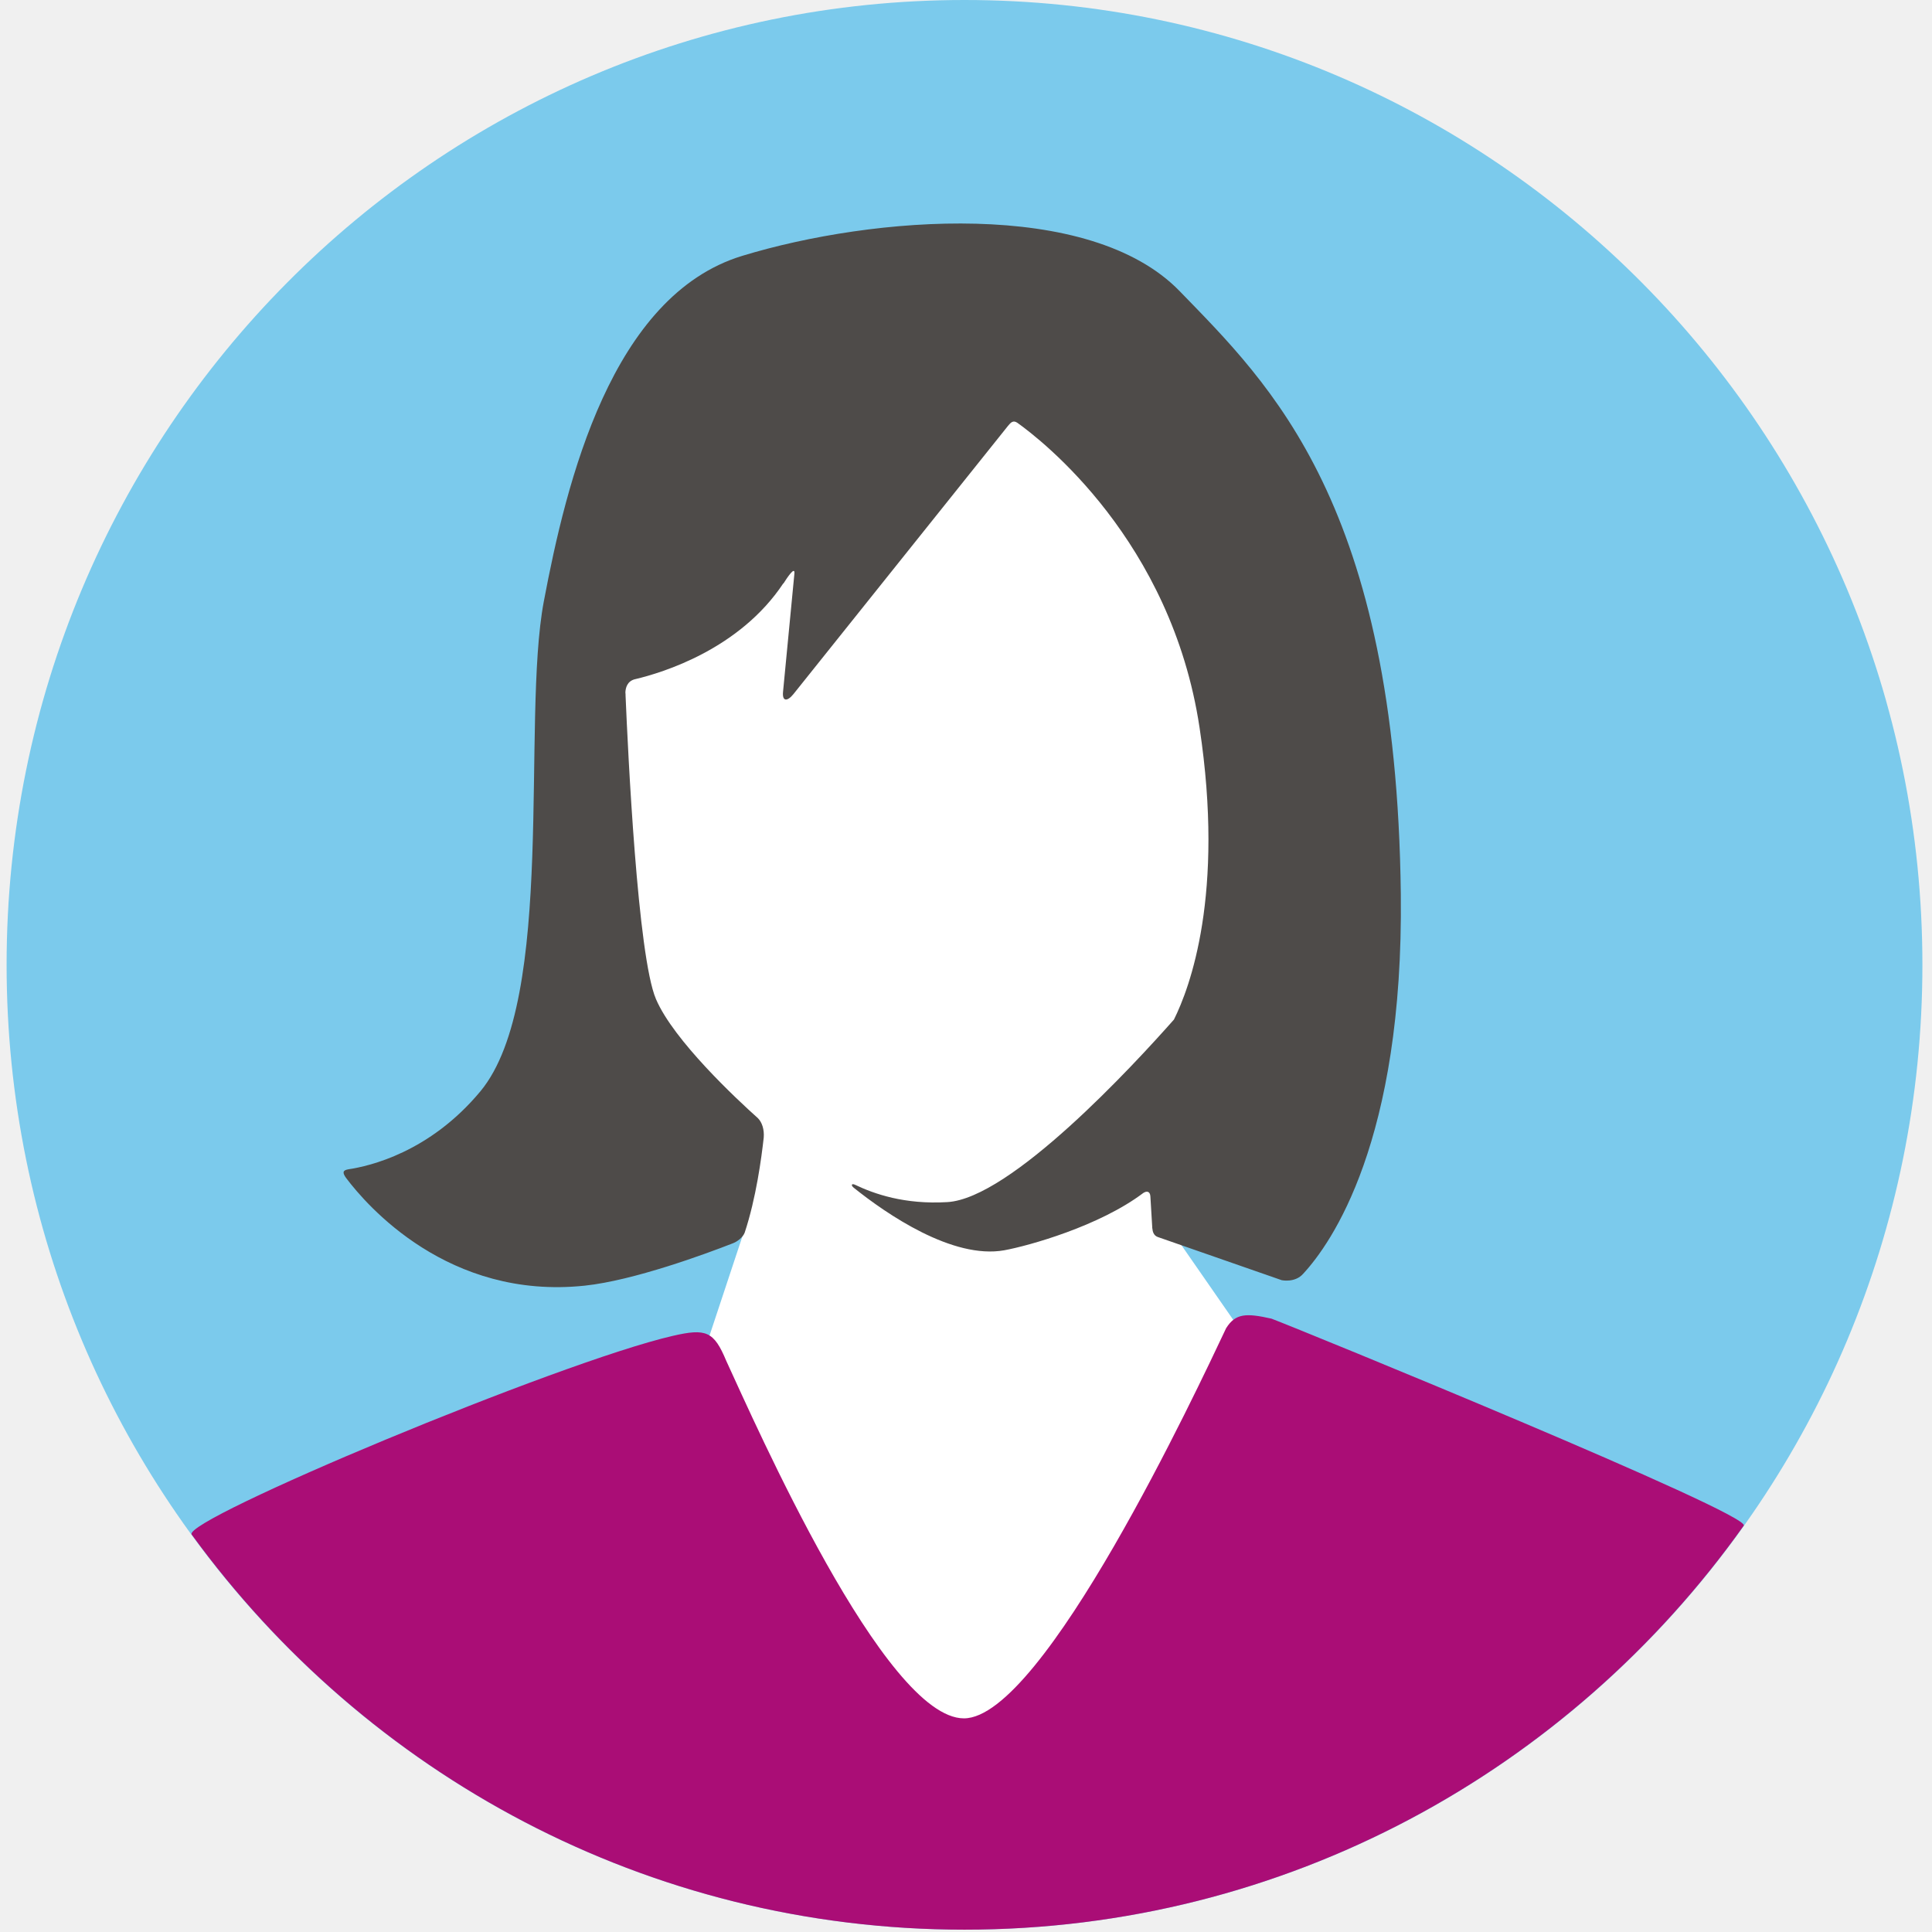
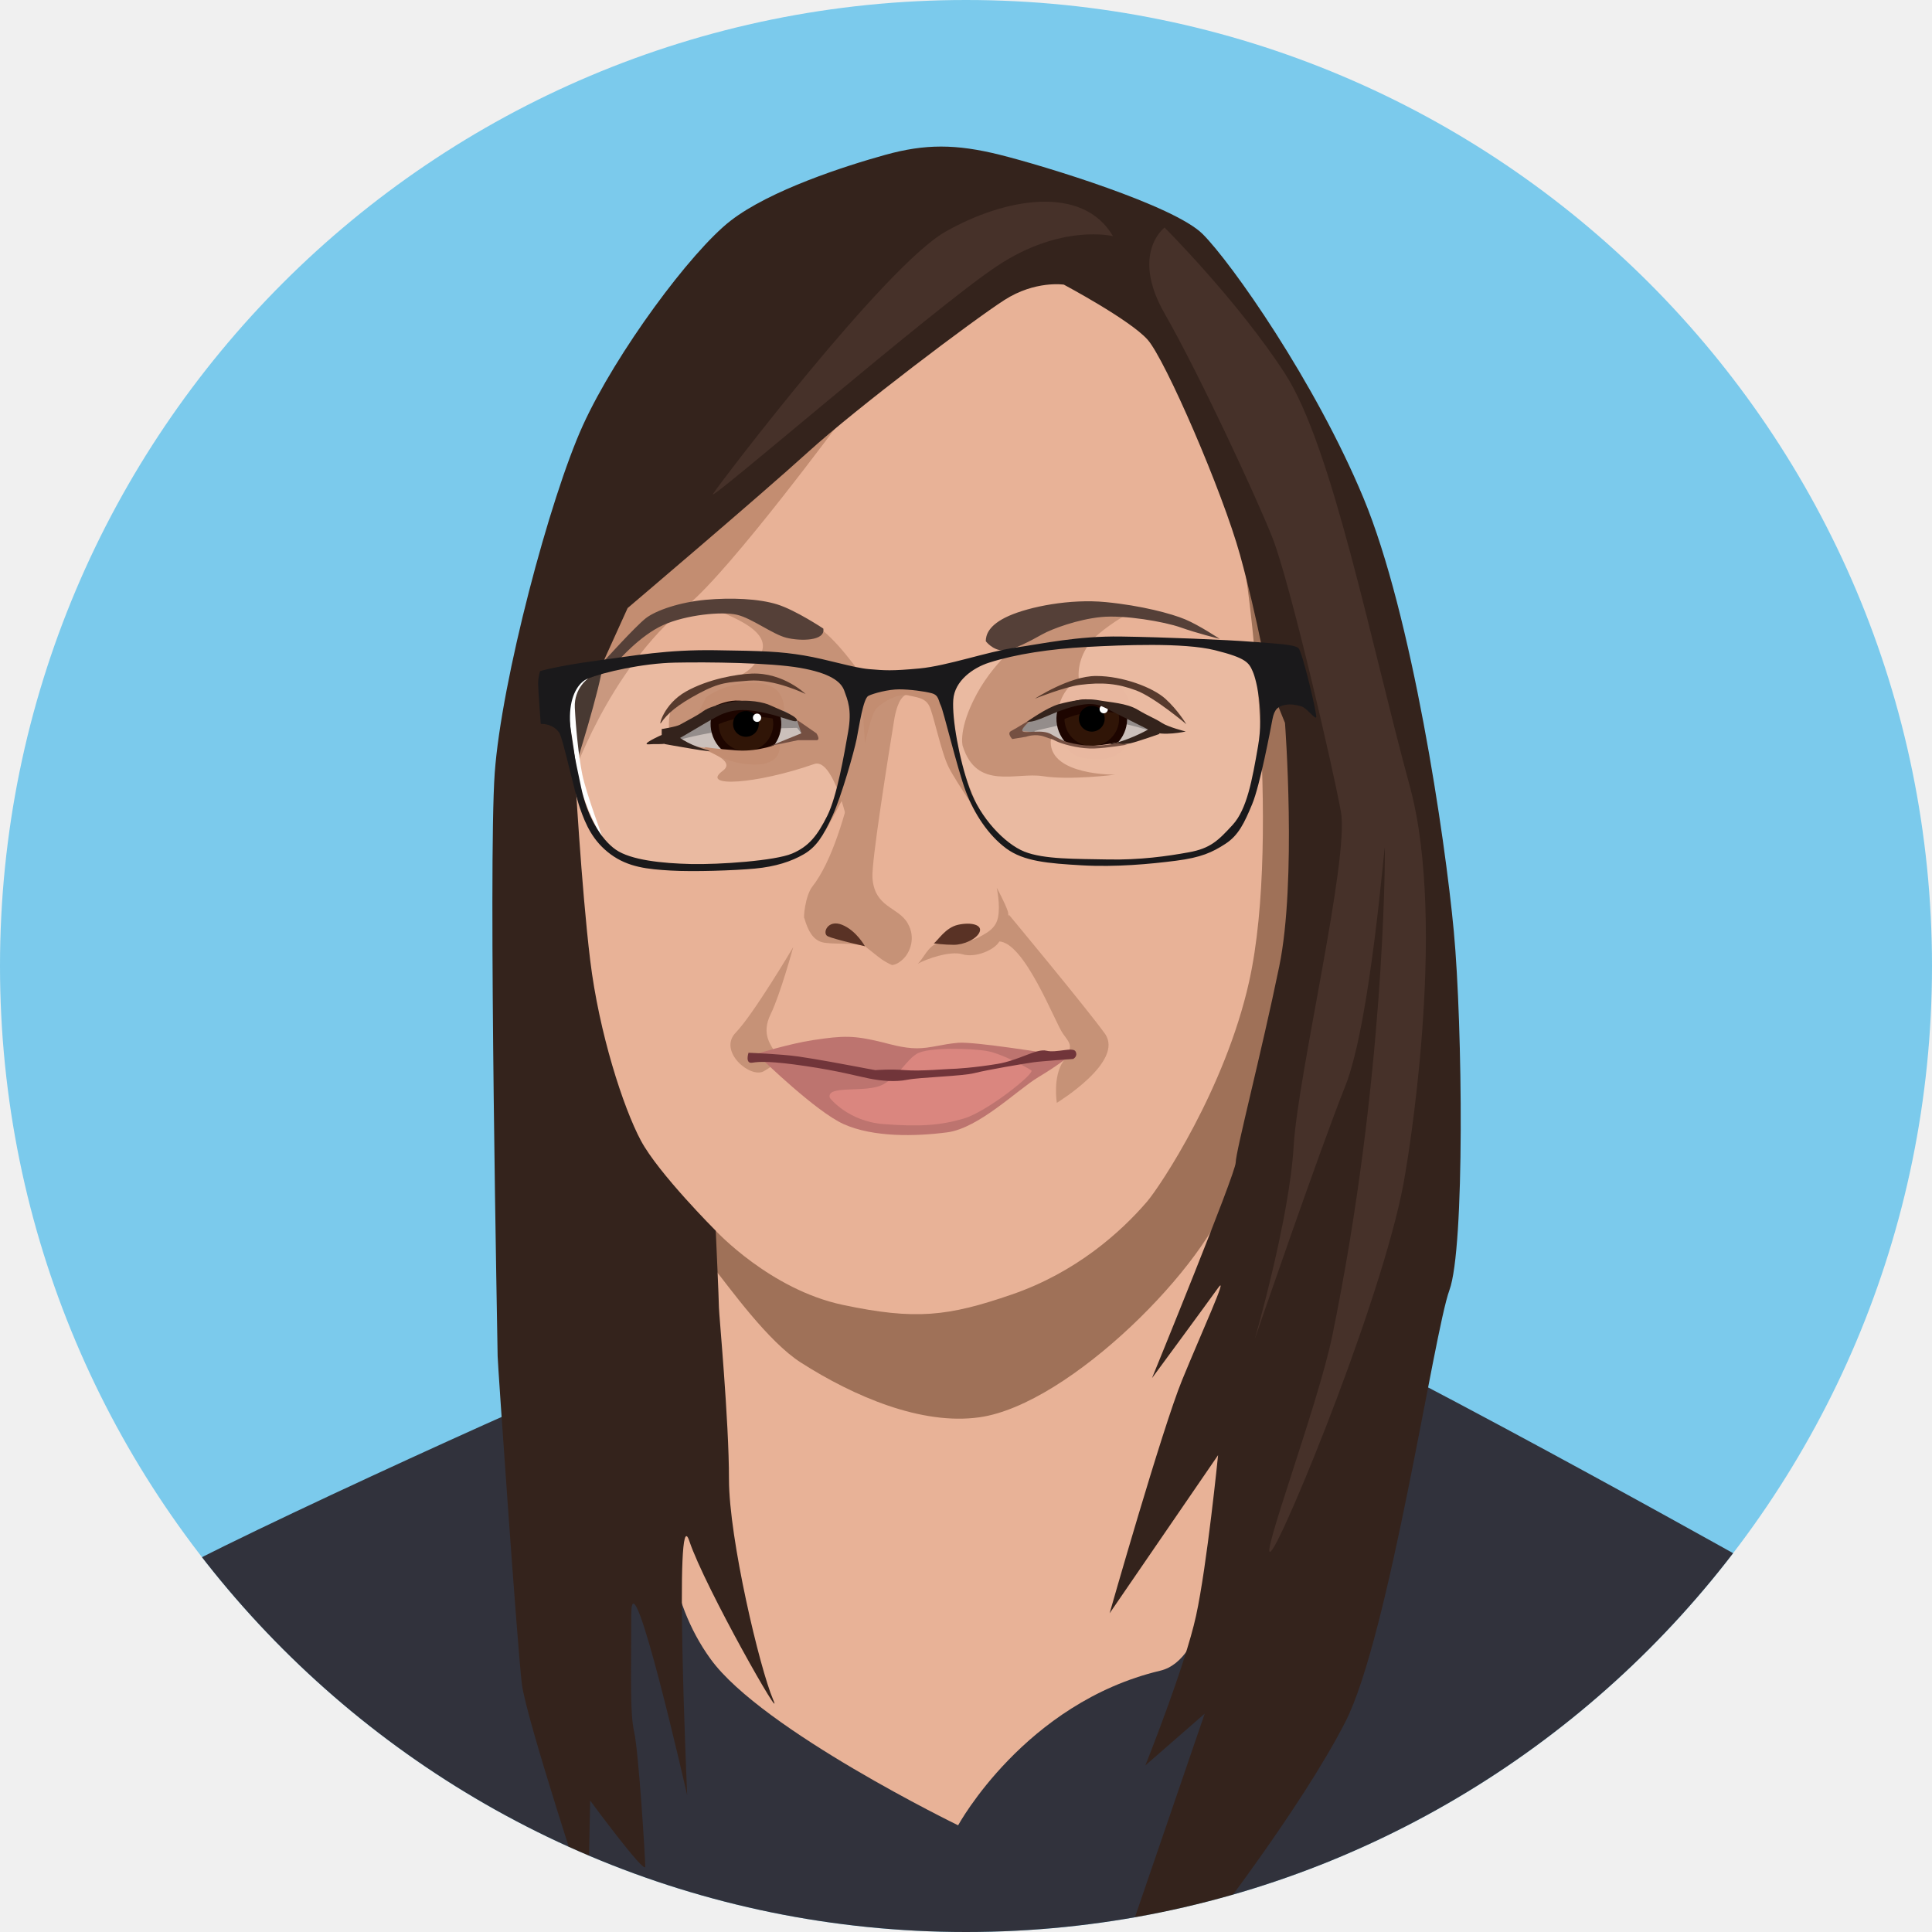
- <svg xmlns="http://www.w3.org/2000/svg" width="120" height="120" viewBox="0 0 120 120">
+ <svg xmlns="http://www.w3.org/2000/svg" xmlns:xlink="http://www.w3.org/1999/xlink" width="120" height="120" viewBox="0 0 120 120">
+   <defs>
+     <path id="laura-a" d="M120,60 C120,93.137 93.137,120 60,120 C26.863,120 0,93.137 0,60 C0,26.863 26.863,0 60,0 C93.137,0 120,26.863 120,60" />
+   </defs>
  <g fill="none" fill-rule="evenodd">
-     <path fill="#7BCAEC" d="M119.404,59.927 C119.404,93.024 92.765,119.855 59.906,119.855 C27.05,119.855 0.41,93.024 0.41,59.927 C0.41,26.831 27.05,0 59.906,0 C92.765,0 119.404,26.831 119.404,59.927" />
-     <path fill="#FFF" d="M43.38,85.037 L46.445,75.788 L45.699,70.934 L36.251,60.131 L36.355,36.064 L67.106,20.683 L79.285,50.846 L72.575,76.18 L78.527,84.757 C78.527,84.757 66.011,110.802 61.889,110.802 C57.768,110.802 43.38,85.037 43.38,85.037 Z" />
-     <path fill="#AA0D76" d="M59.907,119.855 C79.863,119.855 97.515,109.949 108.307,94.762 C108.815,94.044 80.701,82.553 78.974,81.904 C77.384,81.545 76.737,81.577 76.156,82.498 C74.353,86.31 64.803,106.73 59.872,106.73 C54.94,106.73 46.917,88.436 45.11,84.527 C44.341,82.679 43.852,82.498 41.796,82.971 C34.72,84.597 11.256,94.421 11.906,95.314 C22.731,110.191 40.195,119.855 59.907,119.855" />
-     <path fill="#4E4B49" d="M36.315,79.855 C39.362,79.536 43.862,77.87 45.494,77.233 C45.791,77.126 46.138,76.861 46.253,76.564 C46.961,74.431 47.297,71.915 47.437,70.653 C47.475,70.162 47.339,69.717 47.076,69.452 C45.769,68.284 41.839,64.622 40.743,62.054 C39.604,59.399 39.004,46.715 38.855,43.213 C38.855,43.138 38.855,43.074 38.844,43.011 C38.855,42.746 38.94,42.309 39.448,42.184 L39.455,42.184 C41.165,41.779 45.938,40.325 48.657,36.227 L48.657,36.249 C48.879,35.899 49.394,35.113 49.341,35.633 C49.163,37.501 48.688,42.449 48.637,42.958 C48.572,43.595 48.908,43.573 49.279,43.116 C49.617,42.693 60.639,28.914 62.609,26.451 C62.788,26.229 62.935,26.089 63.188,26.259 C64.707,27.343 72.758,33.574 74.507,45.197 C76.078,55.569 73.896,61.364 72.916,63.327 C70.399,66.172 62.776,74.44 58.837,74.665 C56.182,74.823 54.296,74.155 53.114,73.591 C52.894,73.486 52.831,73.613 53.029,73.773 C55.064,75.407 59.174,78.23 62.377,77.657 C63.884,77.382 68.28,76.161 71.008,74.101 C71.23,73.953 71.43,73.995 71.452,74.303 L71.568,76.234 L71.568,76.268 L71.578,76.319 C71.589,76.458 71.641,76.735 71.904,76.83 L79.608,79.514 C79.608,79.514 80.44,79.696 80.947,79.111 C82.676,77.243 87.186,70.886 87.007,55.525 C86.722,31.302 78.881,23.871 73.273,18.086 C67.679,12.313 54.23,13.417 46.107,15.89 C37.981,18.363 35.178,29.922 33.776,37.364 C32.375,44.794 34.577,62.054 29.845,67.776 C26.693,71.575 22.943,72.435 21.636,72.627 C21.275,72.69 21.267,72.839 21.489,73.156 C22.774,74.867 27.845,80.747 36.315,79.855" />
+     <mask id="laura-b" fill="#fff">
+       <use xlink:href="#laura-a" />
+     </mask>
+     <use fill="#7BCAEC" xlink:href="#laura-a" />
+     <g mask="url(#laura-b)">
+       <g transform="translate(9 9)">
+         <path fill="#31323C" d="M0.015,89.66 C2.019,88.059 25.935,77.162 28.339,76.362 C30.743,75.561 62.651,70.196 66.657,70.996 C70.664,71.796 98.983,87.659 98.983,87.659 L96.725,110.331 C96.725,110.331 65.038,116.044 49.499,115.911 C33.961,115.778 3.228,109.53 3.228,109.53 L0.015,89.66 Z" />
+         <path fill="#E8B297" d="M33.415,73.961 C34.141,75.238 29.682,86.557 35.148,94.062 C38.353,98.463 50.511,104.373 50.511,104.373 C50.511,104.373 54.65,96.77 63.067,94.769 C68.676,93.435 66.673,71.43 67.208,70.897 C67.742,70.363 67.923,66.73 67.923,66.73 C67.923,66.73 71.526,56.709 73.663,51.196 C75.8,45.683 75.088,27.187 70.992,20.428 C66.895,13.67 59.95,4.778 56.21,4.955 C52.47,5.133 31.099,18.472 28.428,24.696 C25.757,30.921 23.798,42.837 23.976,48.173 C24.154,53.508 33.415,73.961 33.415,73.961" />
+         <path fill="#C69277" d="M47.264 50.378C47.481 50.094 47.914 49.259 47.367 48.327 46.773 47.317 45.314 47.374 45.189 45.514 45.123 44.527 46.165 38.02 46.534 35.744 46.597 35.352 46.782 34.36 47.28 34.147 47.778 33.934 44.938 34.221 44.938 34.221 44.938 34.221 43.874 42.987 41.46 46.062 40.996 46.653 40.889 48.109 40.96 48.028 41.197 48.868 41.524 49.369 42.046 49.518 42.642 49.688 43.957 49.518 44.723 49.773 44.723 49.773 44.829 49.856 45.557 50.433 45.838 50.655 46.126 50.821 46.403 50.941 46.7 50.923 47.047 50.661 47.264 50.378M53.591 47.587C53.421 47.077 52.91 46.142 52.91 46.142 52.91 46.142 53.143 47.206 52.99 47.972 52.855 48.644 52.355 48.895 52.037 49.085 50.843 49.8 50.007 49.399 49.317 49.558 48.627 49.717 48.327 50.624 47.987 50.867 48.538 50.558 50.016 50.044 50.769 50.269 51.62 50.524 52.825 49.967 53.08 49.457 53.335 48.947 53.761 48.097 53.591 47.587" />
+         <path fill="#C38D71" d="M43.35,16.96 C43.35,16.96 36.39,26.402 33.682,28.609 C28.707,32.664 26.455,39.563 26.455,39.563 L28.527,27.784 L43.35,16.96 Z" />
+         <path fill="#9F7158" d="M71.956,33.737 L68.219,26.038 C68.349,25.446 70.655,42.731 68.581,51.987 C67.094,58.627 63.057,64.688 62.245,65.634 C60.603,67.547 57.819,70.036 53.85,71.402 C49.882,72.769 47.861,73.004 43.345,72.048 C38.829,71.091 35.457,67.443 35.457,67.443 L35.285,69.692 C36.349,71.021 38.698,74.323 40.746,75.633 C44.01,77.719 48.232,79.545 51.847,79.029 C57.457,78.229 66.078,69.506 67.413,64.971 C67.682,64.057 71.537,55.221 71.956,51.316 C72.807,43.377 71.956,33.737 71.956,33.737" />
+         <path fill="#34231C" d="M28.466,32.114 L29.983,28.768 C29.983,28.768 38.194,21.798 41.204,19.065 C44.215,16.332 51.467,10.866 53.383,9.636 C55.299,8.406 57.078,8.679 57.078,8.679 C57.078,8.679 61.184,10.866 62.278,12.096 C63.373,13.325 66.931,21.525 68.026,25.488 C69.12,29.451 69.805,33.415 69.805,33.415 L70.813,35.901 C70.813,35.901 71.552,45.689 70.457,51.018 C69.363,56.348 67.752,62.523 67.752,63.206 C67.752,63.889 62.552,76.599 62.552,76.599 C62.552,76.599 65.973,71.953 66.657,70.996 C67.341,70.039 65.653,73.714 64.422,76.72 C63.19,79.727 59.92,91.205 59.92,91.205 L66.657,81.382 C66.657,81.382 65.973,88.215 65.289,91.358 C64.605,94.501 62.141,100.651 62.141,100.651 L65.827,97.437 L61.375,110.428 L66.005,110.775 C66.005,110.775 71.816,103.3 74.553,97.97 C77.29,92.641 80.068,73.729 81.026,71.133 C81.984,68.536 81.847,54.733 81.3,48.857 C80.752,42.981 78.7,29.178 75.689,21.935 C72.678,14.692 67.478,7.312 65.699,5.536 C63.92,3.76 55.847,1.299 53.11,0.616 C50.373,-0.067 48.457,-0.067 45.994,0.616 C43.531,1.299 38.834,2.803 36.371,4.716 C33.908,6.629 29.255,12.915 27.202,17.425 C25.149,21.935 22.139,33.278 21.728,39.018 C21.318,44.757 21.909,74.822 21.909,75.232 C21.909,75.642 23.141,93.408 23.414,95.595 C23.688,97.781 27.52,109.397 27.52,109.397 L27.657,102.837 C27.657,102.837 31.078,107.484 31.078,106.937 C31.078,106.391 30.667,99.831 30.394,98.601 C30.12,97.371 30.209,95.401 30.209,91.301 C30.209,87.201 33.682,102.505 33.682,102.505 C33.682,102.505 32.856,83.842 33.814,86.712 C34.772,89.582 39.836,98.465 39.014,96.551 C38.194,94.638 36.278,86.575 36.278,82.885 C36.278,79.195 35.654,72.616 35.654,72.206 C35.654,71.796 35.457,67.443 35.457,67.443 C35.457,67.443 31.899,63.889 30.804,61.84 C29.709,59.79 28.204,55.143 27.657,50.634 C27.109,46.124 26.699,38.744 26.699,38.744 C26.699,38.744 28.317,33.683 28.466,32.114" />
+         <path fill="#463129" d="M78.293 63.823C78.293 63.823 80.965 48.617 78.56 39.814 76.156 31.01 73.752 18.739 70.813 14.204 67.875 9.668 63.334 5.133 63.334 5.133 63.334 5.133 61.197 6.734 63.334 10.469 65.471 14.204 68.943 21.673 70.012 24.341 71.081 27.009 73.752 38.48 74.286 41.414 74.82 44.349 71.615 57.688 71.348 62.223 71.081 66.758 68.931 74.19 68.931 74.19 68.931 74.19 72.944 62.489 74.547 58.487 76.15 54.486 77.018 42.881 77.018 43.682 77.018 44.482 77.018 58.039 73.752 73.961 72.868 78.271 69.151 88.142 69.952 87.342 70.753 86.542 77.225 70.759 78.293 63.823M60.128 5.667C60.128 5.667 56.922 4.866 52.915 7.534 48.908 10.202 34.75 22.473 35.285 21.673 35.819 20.873 45.97 7.534 49.71 5.4 53.45 3.266 58.258 2.465 60.128 5.667" />
+         <path fill="#C38D71" d="M42.243,42.656 C42.243,42.656 43.512,40.322 44.046,39.321 C44.58,38.321 44.981,35.453 45.448,34.986 C45.916,34.519 46.851,34.053 47.385,34.186 C47.919,34.319 48.454,34.319 48.721,34.853 C48.988,35.386 49.455,37.721 49.923,38.654 C50.39,39.588 52.194,42.189 52.194,42.189 C52.194,42.189 50.658,38.854 50.19,36.72 C49.723,34.586 49.055,33.186 49.055,33.186 L44.046,33.652 C44.046,33.652 43.645,37.921 43.311,39.388 C42.977,40.855 42.243,42.656 42.243,42.656" />
+         <path fill="#C69277" d="M53.023 49.473C54.629 49.473 56.534 54.526 57.021 55.202 57.508 55.878 57.68 55.961 57.03 56.933 56.38 57.904 56.641 59.499 56.641 59.499 56.641 59.499 60.868 56.933 59.627 55.202 58.509 53.644 53.681 47.835 53.681 47.835 53.681 47.835 51.418 49.473 53.023 49.473zM40.268 49.828C40.268 49.828 39.475 52.746 38.866 53.994 38.257 55.242 38.901 55.906 39.127 56.35 39.352 56.795 39.283 57.058 38.442 57.535 37.601 58.012 35.585 56.288 36.695 55.141 37.805 53.994 40.268 49.828 40.268 49.828z" />
+         <path fill="#593225" d="M44.723 49.773C44.723 49.773 44.189 48.795 43.299 48.439 42.408 48.084 42.052 48.973 42.408 49.151 42.764 49.329 44.723 49.773 44.723 49.773M48.997 49.595C49.264 49.418 49.71 48.617 50.511 48.439 51.313 48.262 52.025 48.439 51.847 48.884 51.669 49.329 50.867 49.684 50.244 49.684 49.621 49.684 48.997 49.595 48.997 49.595" />
+         <path fill="#BD746F" d="M38,56.454 C38,56.454 40.038,55.825 41.489,55.604 C43.423,55.31 44.043,55.31 45.804,55.736 C46.13,55.814 47.086,56.112 47.943,56.112 C48.8,56.112 49.486,55.855 50.514,55.77 C51.543,55.684 56.257,56.454 56.257,56.454 L57.372,56.625 C57.372,56.625 56.772,57.139 55.486,57.909 C54.2,58.68 51.8,61.077 49.829,61.333 C47.857,61.59 45.24,61.647 43.4,60.82 C41.686,60.05 38.343,56.797 38.343,56.797 L38,56.454 Z" />
+         <path fill="#DA867F" d="M42.543,59.193 C42.543,59.193 43.657,60.649 45.886,60.82 C48.114,60.991 49.4,60.905 50.857,60.477 C52.314,60.049 55.315,57.653 55.057,57.481 C54.8,57.31 53.257,56.454 52.314,56.283 C51.372,56.112 48.629,56.026 47.943,56.454 C47.257,56.882 46.914,57.738 45.886,58.338 C44.857,58.937 42.286,58.338 42.543,59.193" />
+         <path fill="#71353A" d="M40.582,56.62 C41.663,56.775 43.749,57.161 44.135,57.238 C44.521,57.315 45.371,57.469 45.371,57.469 C45.371,57.469 46.298,57.392 47.225,57.469 C48.152,57.546 49.852,57.392 50.084,57.392 C50.315,57.392 51.551,57.315 52.942,57.083 C54.332,56.852 55.379,56.108 55.997,56.262 C56.615,56.416 57.654,56.003 57.808,56.312 C57.963,56.62 57.654,56.775 57.654,56.775 C57.654,56.775 55.715,56.906 55.174,56.983 C54.633,57.06 52.402,57.432 51.518,57.653 C50.735,57.849 48.144,57.909 47.372,58.063 C46.599,58.217 45.749,58.14 44.977,57.986 C44.204,57.832 43.123,57.523 41.037,57.215 C38.952,56.906 38.187,56.929 37.724,57.006 C37.26,57.083 37.492,56.389 37.492,56.389 C37.492,56.389 39.501,56.466 40.582,56.62 Z" />
+         <path fill="#FEFEFE" fill-opacity=".1" d="M43.682 36.447C43.438 37.824 42.992 40.455 42.384 41.67 41.776 42.885 41.249 43.573 40.195 44.018 39.141 44.464 35.695 44.707 33.911 44.666 32.127 44.625 30.181 44.423 29.249 43.775 28.316 43.128 27.465 41.67 27.1 39.929 26.735 38.188 26.33 36.447 26.411 35.233 26.492 34.018 27.019 33.33 27.546 33.128 28.481 32.768 30.871 32.196 32.938 32.156 35.006 32.115 38.816 32.156 40.682 32.48 42.546 32.804 43.235 33.33 43.438 33.897 43.641 34.463 43.925 35.071 43.682 36.447M69.141 37.338C68.777 39.443 68.452 41.265 67.56 42.237 66.668 43.209 66.182 43.694 64.844 43.937 63.506 44.18 61.803 44.423 59.817 44.383 57.83 44.342 55.844 44.383 54.628 43.897 53.411 43.411 51.871 41.791 51.222 39.969 50.573 38.148 50.127 35.638 50.209 34.464 50.29 33.289 51.425 32.48 52.438 32.156 54.106 31.623 56.249 31.306 58.479 31.184 60.709 31.063 64.52 30.901 66.466 31.386 68.412 31.872 68.574 32.156 68.817 32.723 69.06 33.289 69.506 35.233 69.141 37.338" />
+         <path fill="#C69277" d="M44.447 32.852C44.447 32.852 42.844 30.518 41.642 29.851 40.44 29.184 34.842 28.182 34.842 28.516 34.842 28.849 39.021 29.794 38.303 31.518 37.911 32.458 37.167 32.985 36.433 33.119 35.698 33.252 33.551 34.267 33.017 34.533 32.483 34.8 32.418 36.585 32.752 36.852 33.085 37.118 37.103 37.988 35.892 38.877 34.457 39.93 37.955 39.72 41.575 38.454 42.652 38.078 43.499 41.503 43.566 41.77 43.632 42.037 44.812 38.569 44.812 38.569L44.447 32.852zM50.791 37.321C50.791 37.321 50.495 36.264 51.68 34.084 52.872 31.891 54.891 30.349 55.693 29.883 56.494 29.416 58.204 29.184 58.805 29.051 59.406 28.917 61.276 29.117 61.009 29.184 60.742 29.251 59.18 30.285 58.715 30.9 57.229 32.864 58.494 34.654 58.494 34.654 58.494 34.654 56.261 36.147 56.261 37.09 56.261 39.174 60.268 39.116 60.268 39.116 60.268 39.116 57.451 39.477 55.781 39.21 54.112 38.943 51.659 40.122 50.791 37.321" />
+         <path fill="#948D8B" d="M32.511 36.53C32.825 36.351 35.515 34.829 36.725 34.694 37.936 34.56 39.186 34.919 39.682 35.142 40.177 35.366 41.253 36.53 41.253 36.53 41.253 36.53 40.088 37.023 39.236 37.246 38.384 37.47 37.532 37.828 36.457 37.694 35.38 37.56 33.722 37.157 33.722 37.157L32.511 36.53zM54.107 36.444C54.107 36.444 56.227 34.829 57.079 34.65 57.931 34.471 58.603 34.247 60.038 34.739 61.472 35.232 63.579 36.306 63.579 36.306 63.579 36.306 62.198 36.753 61.207 36.933 60.217 37.112 58.538 37.761 57.232 37.131 55.39 36.243 54.107 36.444 54.107 36.444" />
+         <path fill="#CBC0BB" d="M33.273 36.931C33.428 36.879 35.486 36.362 36.881 36.31 38.276 36.259 40.508 36.208 40.508 36.208L40.777 36.546C40.777 36.546 39.578 37.395 37.873 37.55 36.167 37.705 34.359 37.395 34.152 37.344 33.945 37.292 33.273 36.931 33.273 36.931M55.225 36.415C55.225 36.415 57.521 35.825 58.813 35.722 60.105 35.619 62.521 36.415 62.521 36.415 62.521 36.415 60.868 37.395 58.956 37.344 57.044 37.292 55.225 36.415 55.225 36.415" />
+         <path fill="#301507" d="M39.14,35.249 C39.535,36.247 39.045,37.376 38.045,37.77 C37.046,38.164 35.916,37.675 35.521,36.677 C35.127,35.679 35.617,34.55 36.616,34.156 C37.615,33.762 38.745,34.252 39.14,35.249" />
+         <path stroke="#1D0500" stroke-width=".5" d="M39.14,35.249 C39.535,36.247 39.045,37.376 38.045,37.77 C37.046,38.164 35.916,37.675 35.521,36.677 C35.127,35.679 35.617,34.55 36.616,34.156 C37.615,33.762 38.745,34.252 39.14,35.249 Z" />
+         <path fill="#1D0500" d="M39.313,35.696 C39.313,35.696 38.372,35.443 37.343,35.54 C36.394,35.63 35.338,36.055 35.361,36.156 C35.234,35.067 36.015,34.08 37.107,33.953 C38.198,33.826 39.186,34.606 39.313,35.696" />
+         <path fill="#000" d="M38.075,35.669 C38.237,36.08 38.036,36.544 37.624,36.707 C37.213,36.868 36.749,36.667 36.586,36.257 C36.424,35.846 36.625,35.382 37.037,35.22 C37.448,35.058 37.913,35.259 38.075,35.669" />
+         <path fill="#301507" d="M60.623,34.931 C61.017,35.929 60.527,37.057 59.528,37.451 C58.529,37.845 57.399,37.356 57.004,36.358 C56.609,35.36 57.099,34.231 58.099,33.837 C59.098,33.443 60.228,33.933 60.623,34.931" />
+         <path stroke="#1D0500" stroke-width=".5" d="M60.623,34.931 C61.017,35.929 60.527,37.057 59.528,37.451 C58.529,37.845 57.399,37.356 57.004,36.358 C56.609,35.36 57.099,34.231 58.099,33.837 C59.098,33.443 60.228,33.933 60.623,34.931 Z" />
+         <path fill="#1D0500" d="M60.796,35.377 C60.796,35.377 59.855,35.124 58.826,35.221 C57.876,35.311 56.821,35.737 56.844,35.837 C56.717,34.748 57.498,33.761 58.589,33.634 C59.681,33.507 60.669,34.287 60.796,35.377" />
+         <path fill="#000" d="M59.558,35.351 C59.72,35.761 59.519,36.225 59.107,36.388 C58.696,36.55 58.231,36.348 58.069,35.938 C57.907,35.527 58.108,35.063 58.519,34.901 C58.93,34.739 59.395,34.94 59.558,35.351" />
+         <path fill="#573A2D" d="M32.048,35.913 C31.904,36.127 32.208,34.741 33.601,33.955 C34.995,33.169 36.766,32.874 37.699,32.838 C39.658,32.762 41.038,34.107 41.038,34.107 C41.038,34.107 39.111,33.151 37.506,33.277 C36.219,33.379 35.719,33.367 34.393,34.078 C33.067,34.788 32.449,35.32 32.048,35.913" />
+         <path fill="#554038" d="M52.229 30.827C52.229 30.47 52.373 29.826 53.661 29.254 54.95 28.683 57.455 28.182 59.673 28.397 61.892 28.611 63.754 29.111 64.612 29.469 65.471 29.826 66.76 30.684 66.76 30.684 66.76 30.684 65.328 30.327 64.326 29.969 63.324 29.612 60.819 29.183 59.387 29.326 57.956 29.469 56.381 30.041 55.737 30.398 55.092 30.756 53.947 31.399 53.303 31.399 52.659 31.399 52.229 30.827 52.229 30.827M42.137 30.041C42.137 30.041 40.419 28.897 39.274 28.54 38.129 28.182 36.411 28.111 34.836 28.254 33.261 28.397 31.758 28.897 31.114 29.398 30.47 29.898 28.466 32.114 28.466 32.114L29.396 32.042C29.396 32.042 30.756 30.47 32.188 29.826 33.619 29.183 35.838 28.968 36.769 29.183 37.699 29.398 38.988 30.398 39.847 30.613 40.706 30.827 42.28 30.827 42.137 30.041" />
+         <path fill="#E9B8A0" d="M56.757 34.959C56.757 34.959 57.794 34.299 58.804 34.463 59.814 34.627 61.18 35.118 61.18 35.118 61.18 35.118 61.262 34.136 60.47 33.618 59.678 33.099 58.895 33.055 58.158 33.192 57.421 33.328 56.839 34.359 56.757 34.959M57.001 37.096C57.001 37.096 57.357 37.369 58.558 37.342 59.76 37.314 61.207 36.933 61.207 36.933 61.207 36.933 60.77 38.187 59.159 38.16 57.548 38.133 57.439 37.642 57.001 37.096" />
+         <path fill="#573A2D" d="M55.281,34.395 C55.281,34.395 57.428,32.982 59.089,32.986 C60.722,32.989 62.6,33.691 63.388,34.406 C64.175,35.121 64.684,35.982 64.684,35.982 C64.684,35.982 62.713,34.312 61.568,33.883 C60.423,33.455 59.461,33.361 58.066,33.541 C57.143,33.659 55.281,34.395 55.281,34.395" />
+         <path fill="#34231C" d="M61.213,37.167 C61.671,37.061 63.018,36.587 63.018,36.587 C63.018,36.587 62.678,36.044 62.406,36.248 C62.134,36.451 60.756,37.096 60.123,37.167 C59.489,37.237 60.756,37.272 61.213,37.167" />
+         <path fill="#755042" d="M55.236,35.545 C55.236,35.545 54.09,36.26 53.804,36.403 C53.518,36.545 53.876,36.903 53.876,36.903 L54.735,36.76 C54.735,36.76 55.308,36.545 55.88,36.76 C56.453,36.974 57.812,37.332 57.812,37.332 C57.812,37.332 56.882,36.974 56.31,36.617 C55.737,36.26 54.651,36.587 54.508,36.415 C54.365,36.243 55.236,35.545 55.236,35.545" />
+         <path fill="#C38D71" d="M34.25 35.524C34.25 35.524 35.652 34.43 36.922 34.518 38.192 34.606 39.682 35.218 39.682 35.218 39.682 35.218 39.944 33.556 38.061 33.424 36.177 33.293 34.863 34.299 34.863 34.299L34.25 35.524zM34.747 37.4C34.747 37.4 35.52 37.525 36.834 37.612 38.148 37.7 39.419 37.175 39.419 37.175 39.419 37.175 39.725 38.531 37.798 38.487 35.87 38.443 34.747 37.4 34.747 37.4" />
+         <path fill="#34231C" d="M34.822,37.553 C33.591,37.202 33.026,36.666 33.026,36.666 L32.258,37.21 C32.258,37.21 36.054,37.905 34.822,37.553" />
+         <path fill="#755042" d="M40.494,35.706 L41.708,36.545 C41.708,36.545 41.994,36.975 41.708,36.975 L40.562,36.975 L38.844,37.332 L40.777,36.545 L40.494,35.706 Z" />
+         <path fill="#FEFEFE" d="M38.281 35.581C38.281 35.723 38.165 35.839 38.023 35.839 37.88 35.839 37.764 35.723 37.764 35.581 37.764 35.439 37.88 35.323 38.023 35.323 38.165 35.323 38.281 35.439 38.281 35.581M59.813 35.046C59.813 35.188 59.698 35.304 59.555 35.304 59.412 35.304 59.297 35.188 59.297 35.046 59.297 34.903 59.412 34.788 59.555 34.788 59.698 34.788 59.813 34.903 59.813 35.046" />
+         <path fill="#34231C" d="M54.796 35.827C54.796 35.827 56.018 34.943 56.766 34.739 57.513 34.535 58.465 34.355 59.212 34.491 59.96 34.627 60.979 34.671 61.658 35.078 62.338 35.486 62.746 35.621 63.153 35.893 63.561 36.164 64.649 36.435 64.649 36.435 64.649 36.435 63.2 36.757 62.522 36.415 61.888 36.095 61.024 35.659 60.209 35.252 59.393 34.845 59.076 34.535 57.717 34.875 56.358 35.214 55.408 35.895 54.796 35.827M32.1 36.647L32.1 36.282C32.1 36.282 32.982 36.148 33.235 36.011 33.822 35.693 34.411 35.37 34.57 35.251 34.893 35.009 35.191 34.863 36.323 34.62 37.454 34.378 38.521 34.648 38.844 34.81 39.167 34.971 40.423 35.426 40.494 35.706 40.564 35.986 39.727 35.559 38.677 35.317 37.626 35.074 36.608 34.93 35.558 35.495 34.507 36.06 33.591 36.666 32.945 36.989 32.299 37.311 31.979 37.18 31.329 37.231 30.679 37.281 32.1 36.647 32.1 36.647" />
+         <path fill="#FEFEFE" d="M27.546,33.127 C27.546,33.127 26.646,33.738 26.703,34.947 C26.761,36.156 26.934,37.942 27.165,39.094 C27.396,40.246 28.491,43.183 28.491,43.183 C28.491,43.183 27.049,40.879 26.761,38.46 C26.473,36.041 26.127,35.12 26.415,34.256 C26.703,33.392 27.546,33.127 27.546,33.127" />
+         <path fill="#1A191B" d="M69.141,37.338 C68.777,39.443 68.452,41.265 67.56,42.237 C66.668,43.209 66.182,43.694 64.844,43.937 C63.506,44.18 61.803,44.423 59.817,44.383 C57.83,44.342 55.844,44.383 54.628,43.897 C53.411,43.411 51.871,41.791 51.222,39.969 C50.573,38.148 50.127,35.638 50.209,34.464 C50.29,33.289 51.425,32.48 52.438,32.156 C54.106,31.623 56.249,31.306 58.479,31.184 C60.709,31.063 64.52,30.901 66.466,31.386 C68.412,31.872 68.574,32.156 68.817,32.723 C69.06,33.289 69.506,35.233 69.141,37.338 M43.681,36.447 C43.438,37.824 42.992,40.455 42.384,41.67 C41.776,42.885 41.249,43.573 40.195,44.018 C39.141,44.463 35.695,44.707 33.911,44.666 C32.127,44.625 30.181,44.423 29.249,43.775 C28.316,43.127 27.465,41.67 27.1,39.929 C26.735,38.188 26.33,36.447 26.411,35.233 C26.492,34.018 27.019,33.33 27.546,33.128 C28.48,32.768 30.871,32.196 32.938,32.156 C35.006,32.115 38.816,32.156 40.682,32.48 C42.546,32.804 43.235,33.33 43.438,33.897 C43.641,34.464 43.925,35.071 43.681,36.447 M71.655,31.265 C71.412,31.022 70.277,30.982 68.736,30.86 C67.195,30.739 63.344,30.577 60.628,30.536 C57.911,30.496 55.763,30.982 54.06,31.225 C52.357,31.467 49.844,32.358 48.1,32.52 C46.357,32.682 45.952,32.642 44.979,32.561 C44.006,32.48 42.384,31.953 40.925,31.71 C39.465,31.467 38.411,31.427 35.411,31.386 C32.411,31.346 30.506,31.71 28.073,32.034 C25.641,32.358 24.546,32.682 24.546,32.682 C24.546,32.682 24.424,33.046 24.424,33.451 C24.424,33.856 24.587,35.961 24.587,35.961 C25.114,35.961 25.478,36.164 25.722,36.488 C25.965,36.812 26.654,40.132 27.019,41.184 C27.384,42.237 27.83,43.249 28.924,44.059 C30.019,44.868 31.235,44.99 32.654,45.071 C34.073,45.152 36.587,45.071 37.884,44.95 C39.182,44.828 40.154,44.504 40.925,44.059 C41.695,43.613 42.141,42.925 42.709,41.67 C43.276,40.415 44.046,37.702 44.209,36.893 C44.371,36.083 44.614,34.382 44.938,34.22 C45.262,34.059 46.195,33.816 46.844,33.816 C47.492,33.816 48.425,33.937 48.871,34.059 C49.317,34.18 49.276,34.504 49.438,34.828 C49.601,35.152 50.452,38.715 50.979,40.132 C51.506,41.548 52.398,42.885 53.493,43.694 C54.587,44.504 56.087,44.625 58.195,44.747 C60.303,44.868 62.452,44.666 64.033,44.463 C65.614,44.261 66.303,43.937 67.114,43.411 C67.925,42.885 68.29,42.115 68.777,40.941 C69.263,39.767 69.912,36.326 70.033,35.678 C70.155,35.03 70.398,34.868 70.804,34.787 C71.209,34.707 71.493,34.787 71.817,34.868 C72.141,34.949 72.668,35.678 72.75,35.556 C72.831,35.435 71.898,31.508 71.655,31.265" />
+         <path fill="#755042" d="M61.011,37.251 C61.011,37.251 59.742,37.467 58.952,37.49 C58.162,37.514 57.276,37.299 56.774,37.108 C56.271,36.916 56.295,36.773 56.295,36.773 C56.295,36.773 57.42,37.227 58.473,37.299 C59.527,37.371 60.412,37.156 60.412,37.156 L61.011,37.251 Z" />
+       </g>
+     </g>
  </g>
</svg>
